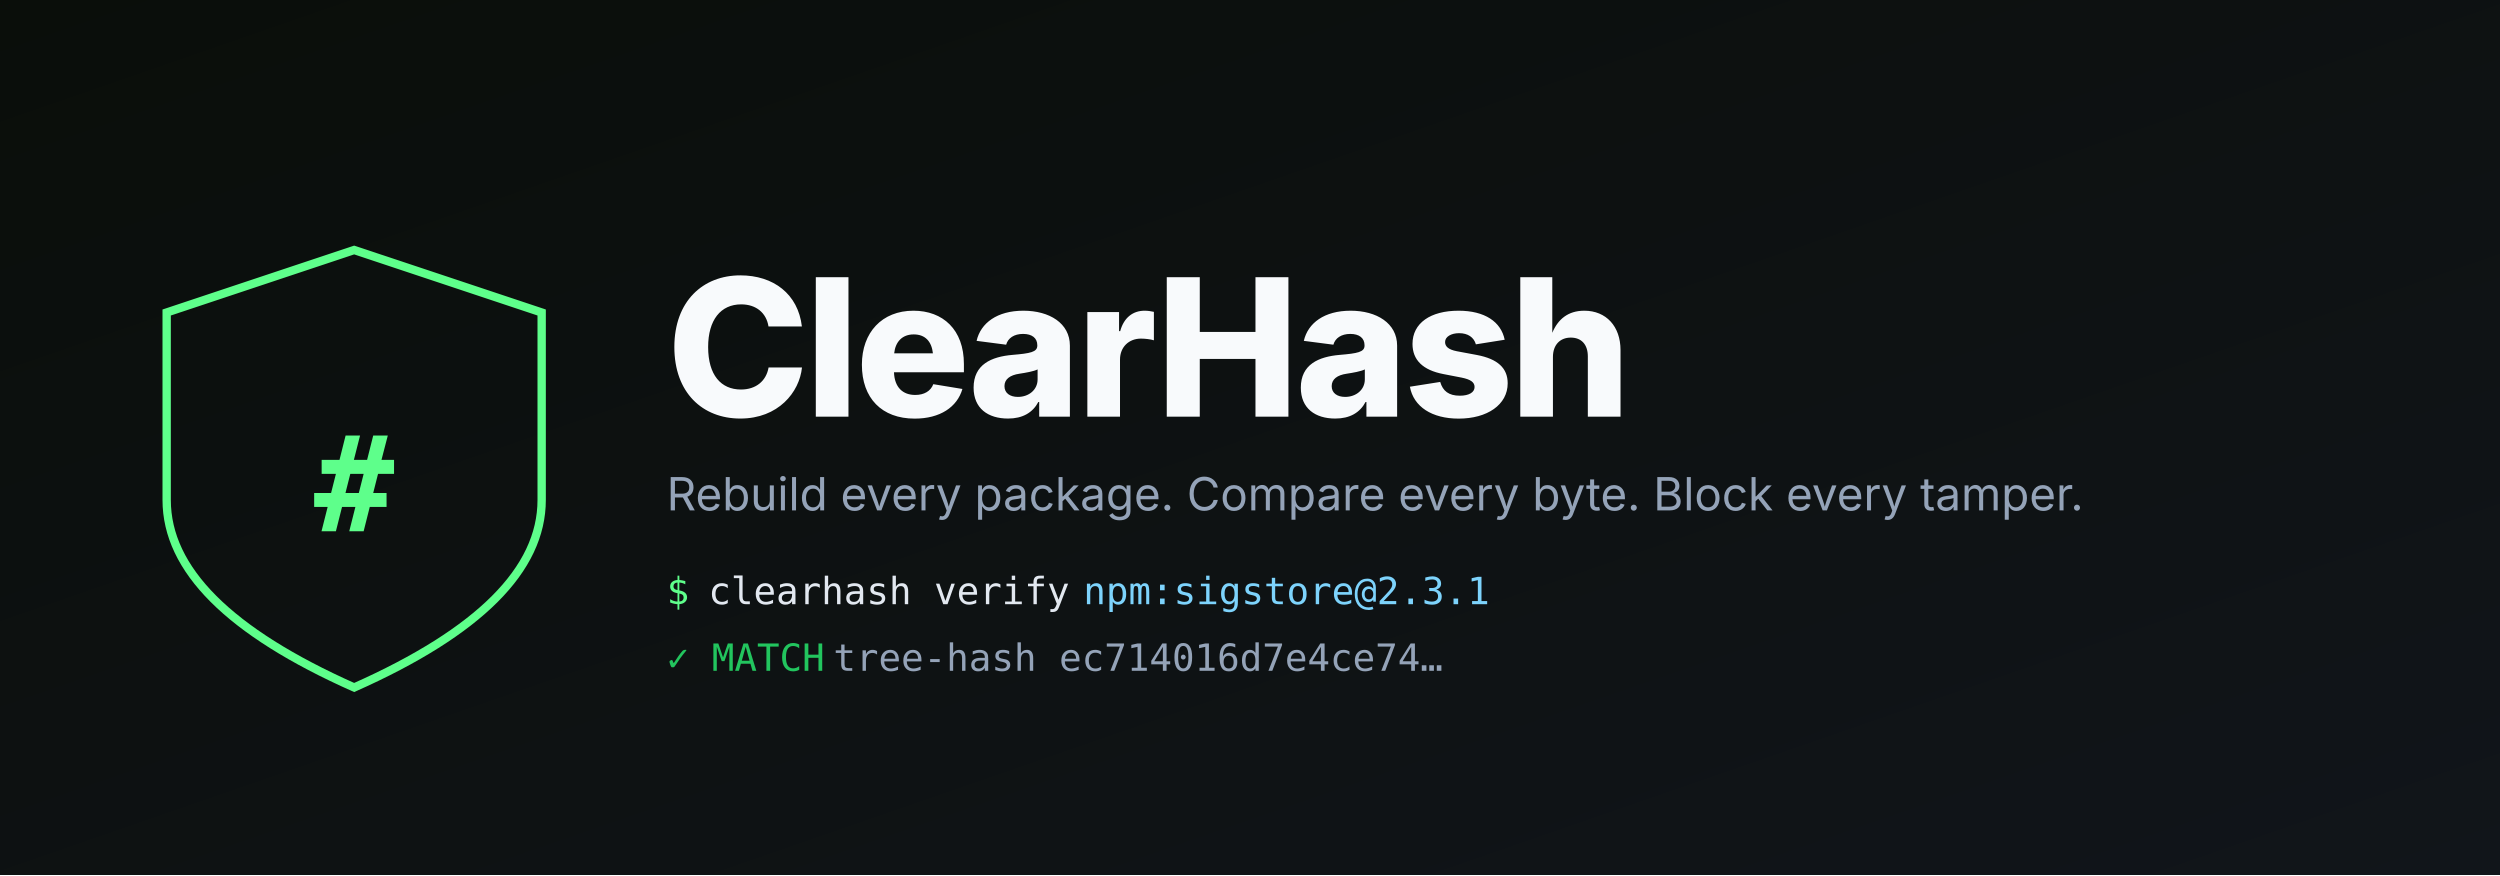
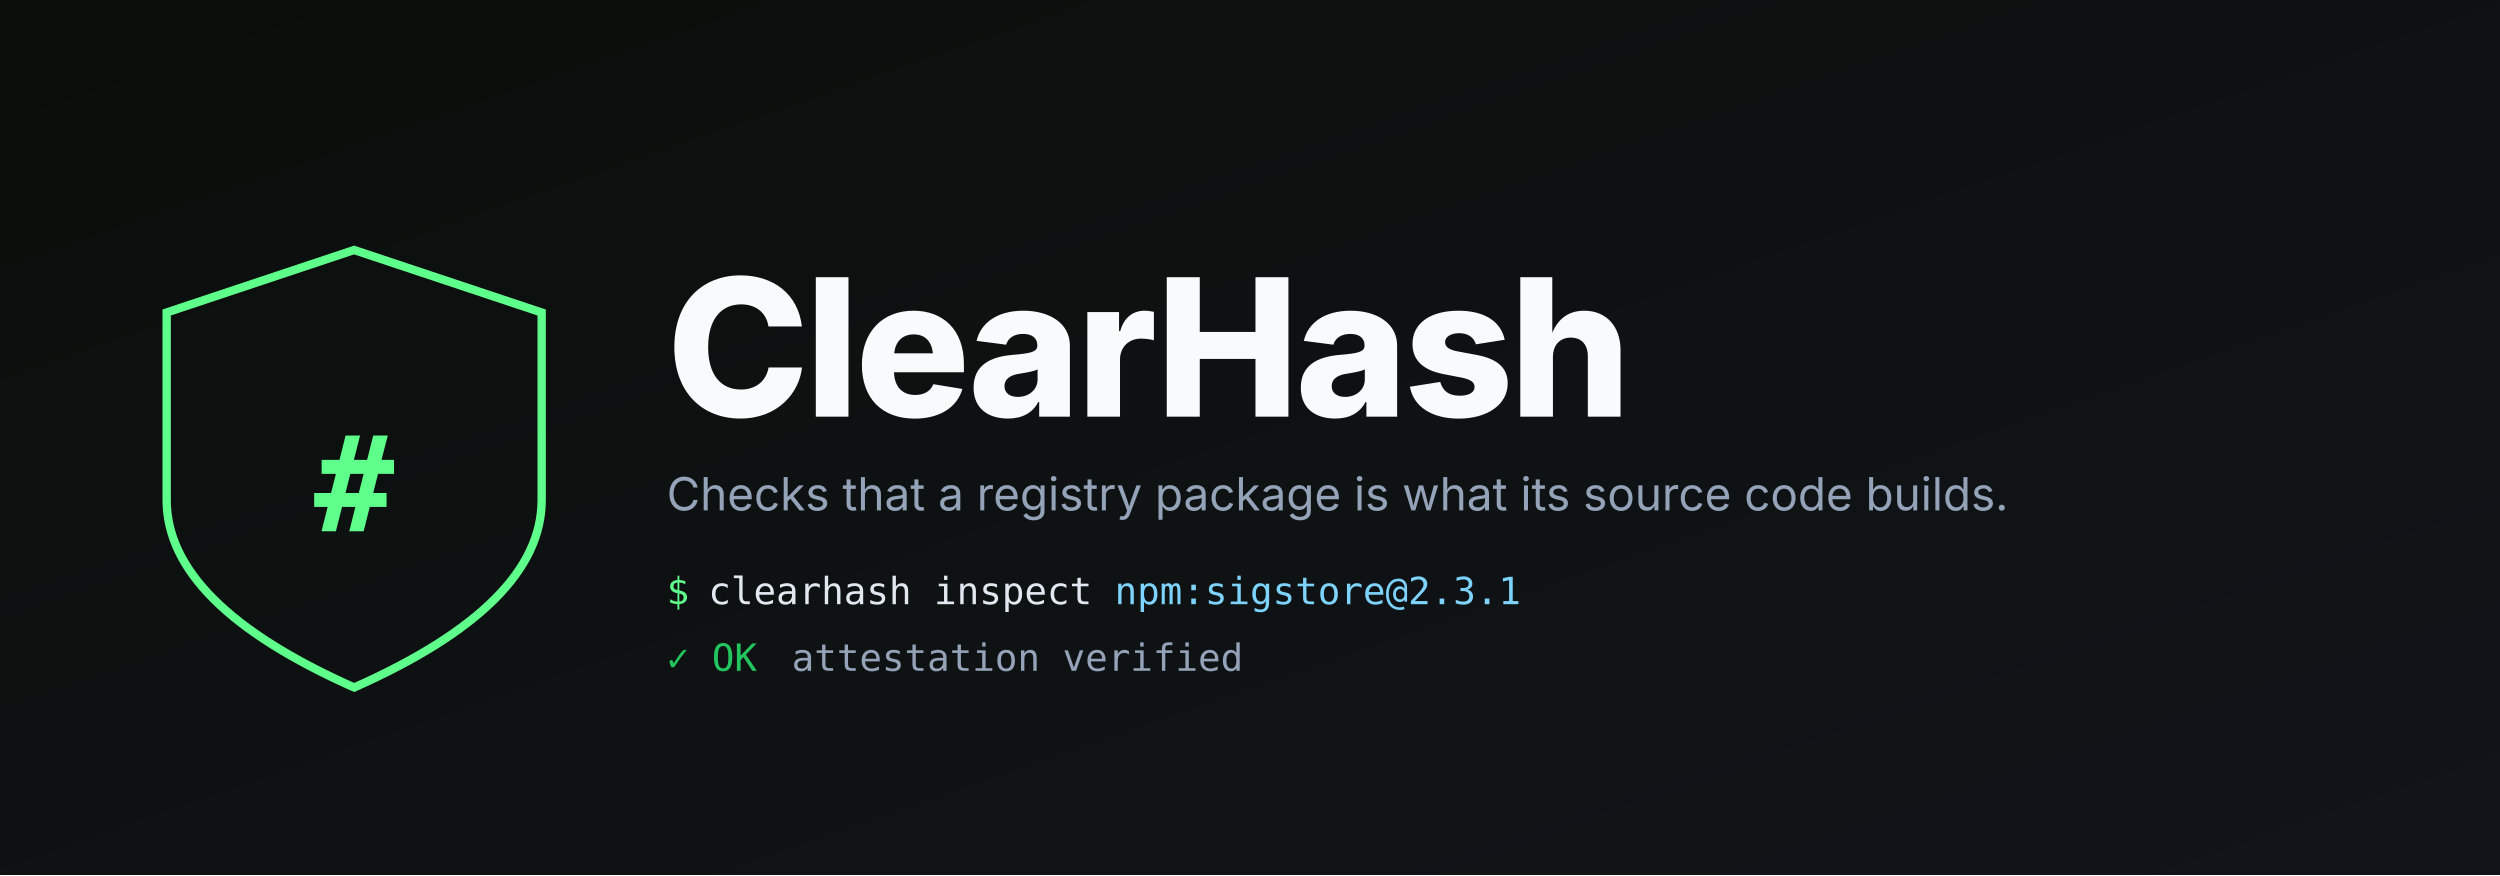
<svg xmlns="http://www.w3.org/2000/svg" viewBox="0 0 1200 420" width="1200" height="420">
  <defs>
    <linearGradient id="bg" x1="0" y1="0" x2="1" y2="1">
      <stop offset="0" stop-color="#0a0e0a" />
      <stop offset="1" stop-color="#11151a" />
    </linearGradient>
  </defs>
  <rect width="1200" height="420" fill="url(#bg)" />
  <g transform="translate(80, 120)">
    <path d="M 90,0 L 180,30 L 180,120 Q 180,170 90,210 Q 0,170 0,120 L 0,30 Z" fill="none" stroke="#5eff8b" stroke-width="4" />
    <text x="90" y="135" text-anchor="middle" fill="#5eff8b" font-family="ui-monospace, 'SF Mono', Menlo, monospace" font-size="64" font-weight="700">#</text>
  </g>
  <text x="320" y="200" fill="#f8fafc" font-family="ui-sans-serif, -apple-system, 'Helvetica Neue', sans-serif" font-size="92" font-weight="800" letter-spacing="-2">ClearHash</text>
  <text x="320" y="245" fill="#94a3b8" font-family="ui-sans-serif, -apple-system, 'Helvetica Neue', sans-serif" font-size="22" font-weight="400">
-     Rebuild every package. Compare every byte. Block every tamper.
+     Checks that a registry package is what its source code builds.
  </text>
  <g transform="translate(320, 290)" font-family="ui-monospace, 'SF Mono', Menlo, monospace">
    <text x="0" y="0" fill="#5eff8b" font-size="18">$ </text>
-     <text x="20" y="0" fill="#e2e8f0" font-size="18">clearhash verify </text>
-     <text x="200" y="0" fill="#7dd3fc" font-size="18">npm:sigstore@2.3.1</text>
-     <text x="0" y="32" fill="#22c55e" font-size="18">✓ MATCH </text>
-     <text x="80" y="32" fill="#94a3b8" font-size="18">tree-hash ec714016d7e4ce74…</text>
+     <text x="20" y="0" fill="#e2e8f0" font-size="18">clearhash inspect </text>
+     <text x="215" y="0" fill="#7dd3fc" font-size="18">npm:sigstore@2.3.1</text>
+     <text x="0" y="32" fill="#22c55e" font-size="18">✓ OK </text>
+     <text x="60" y="32" fill="#94a3b8" font-size="18">attestation verified</text>
  </g>
</svg>
